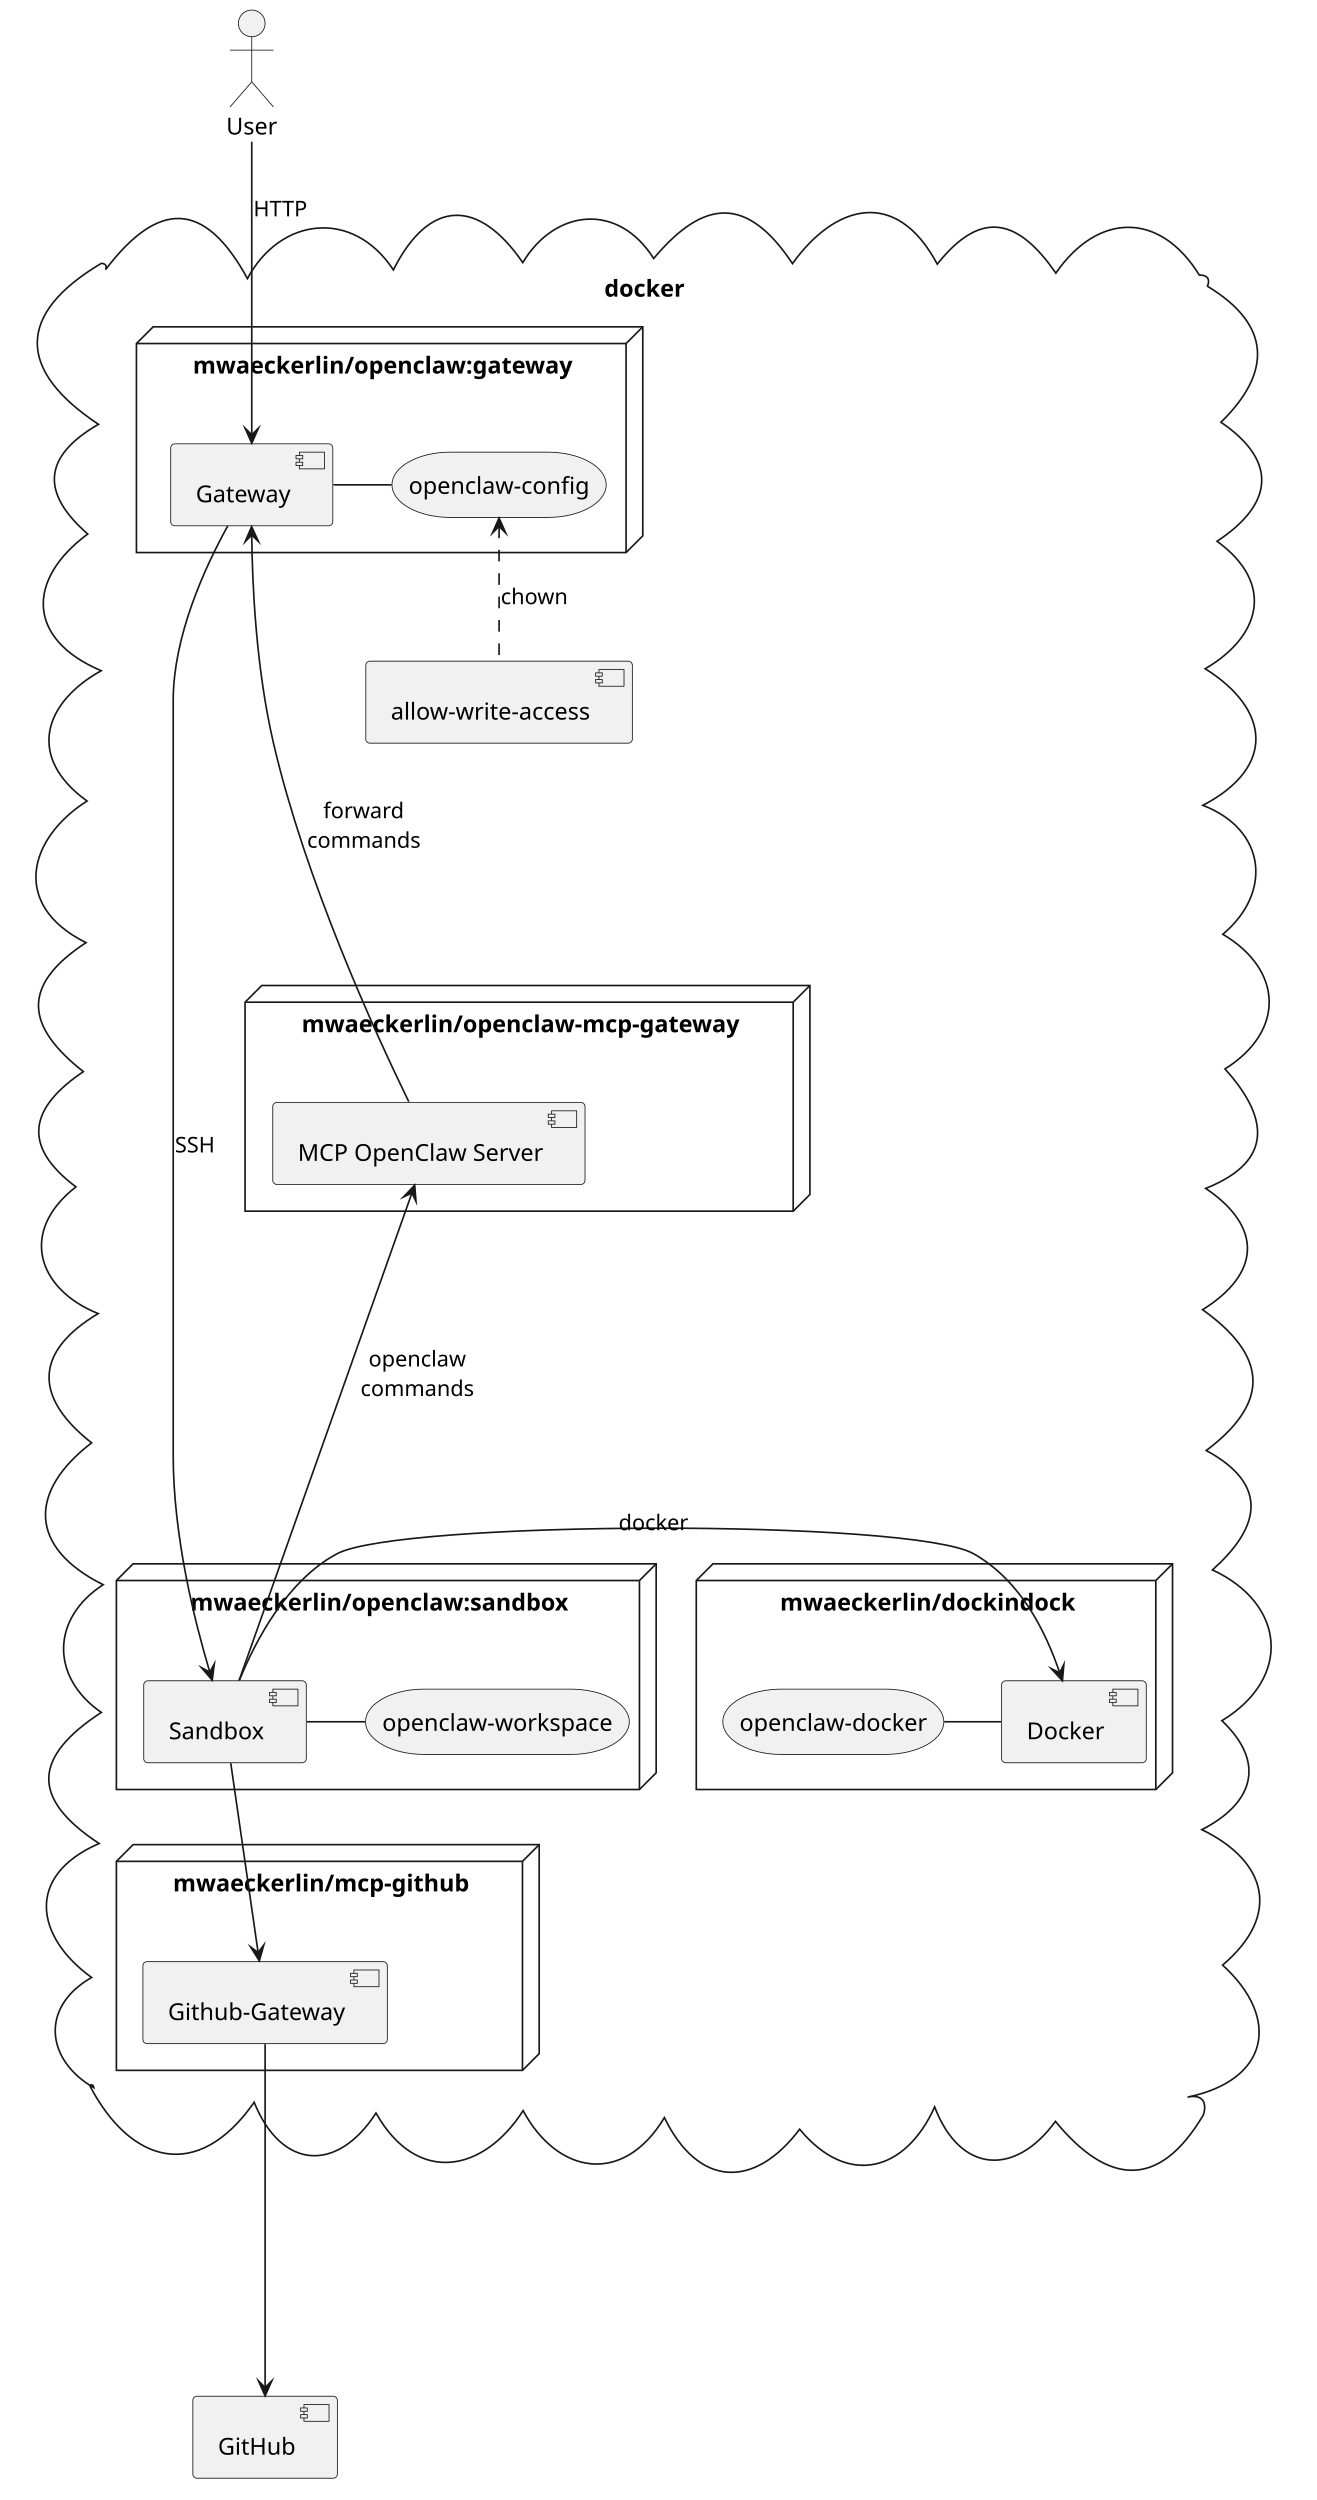
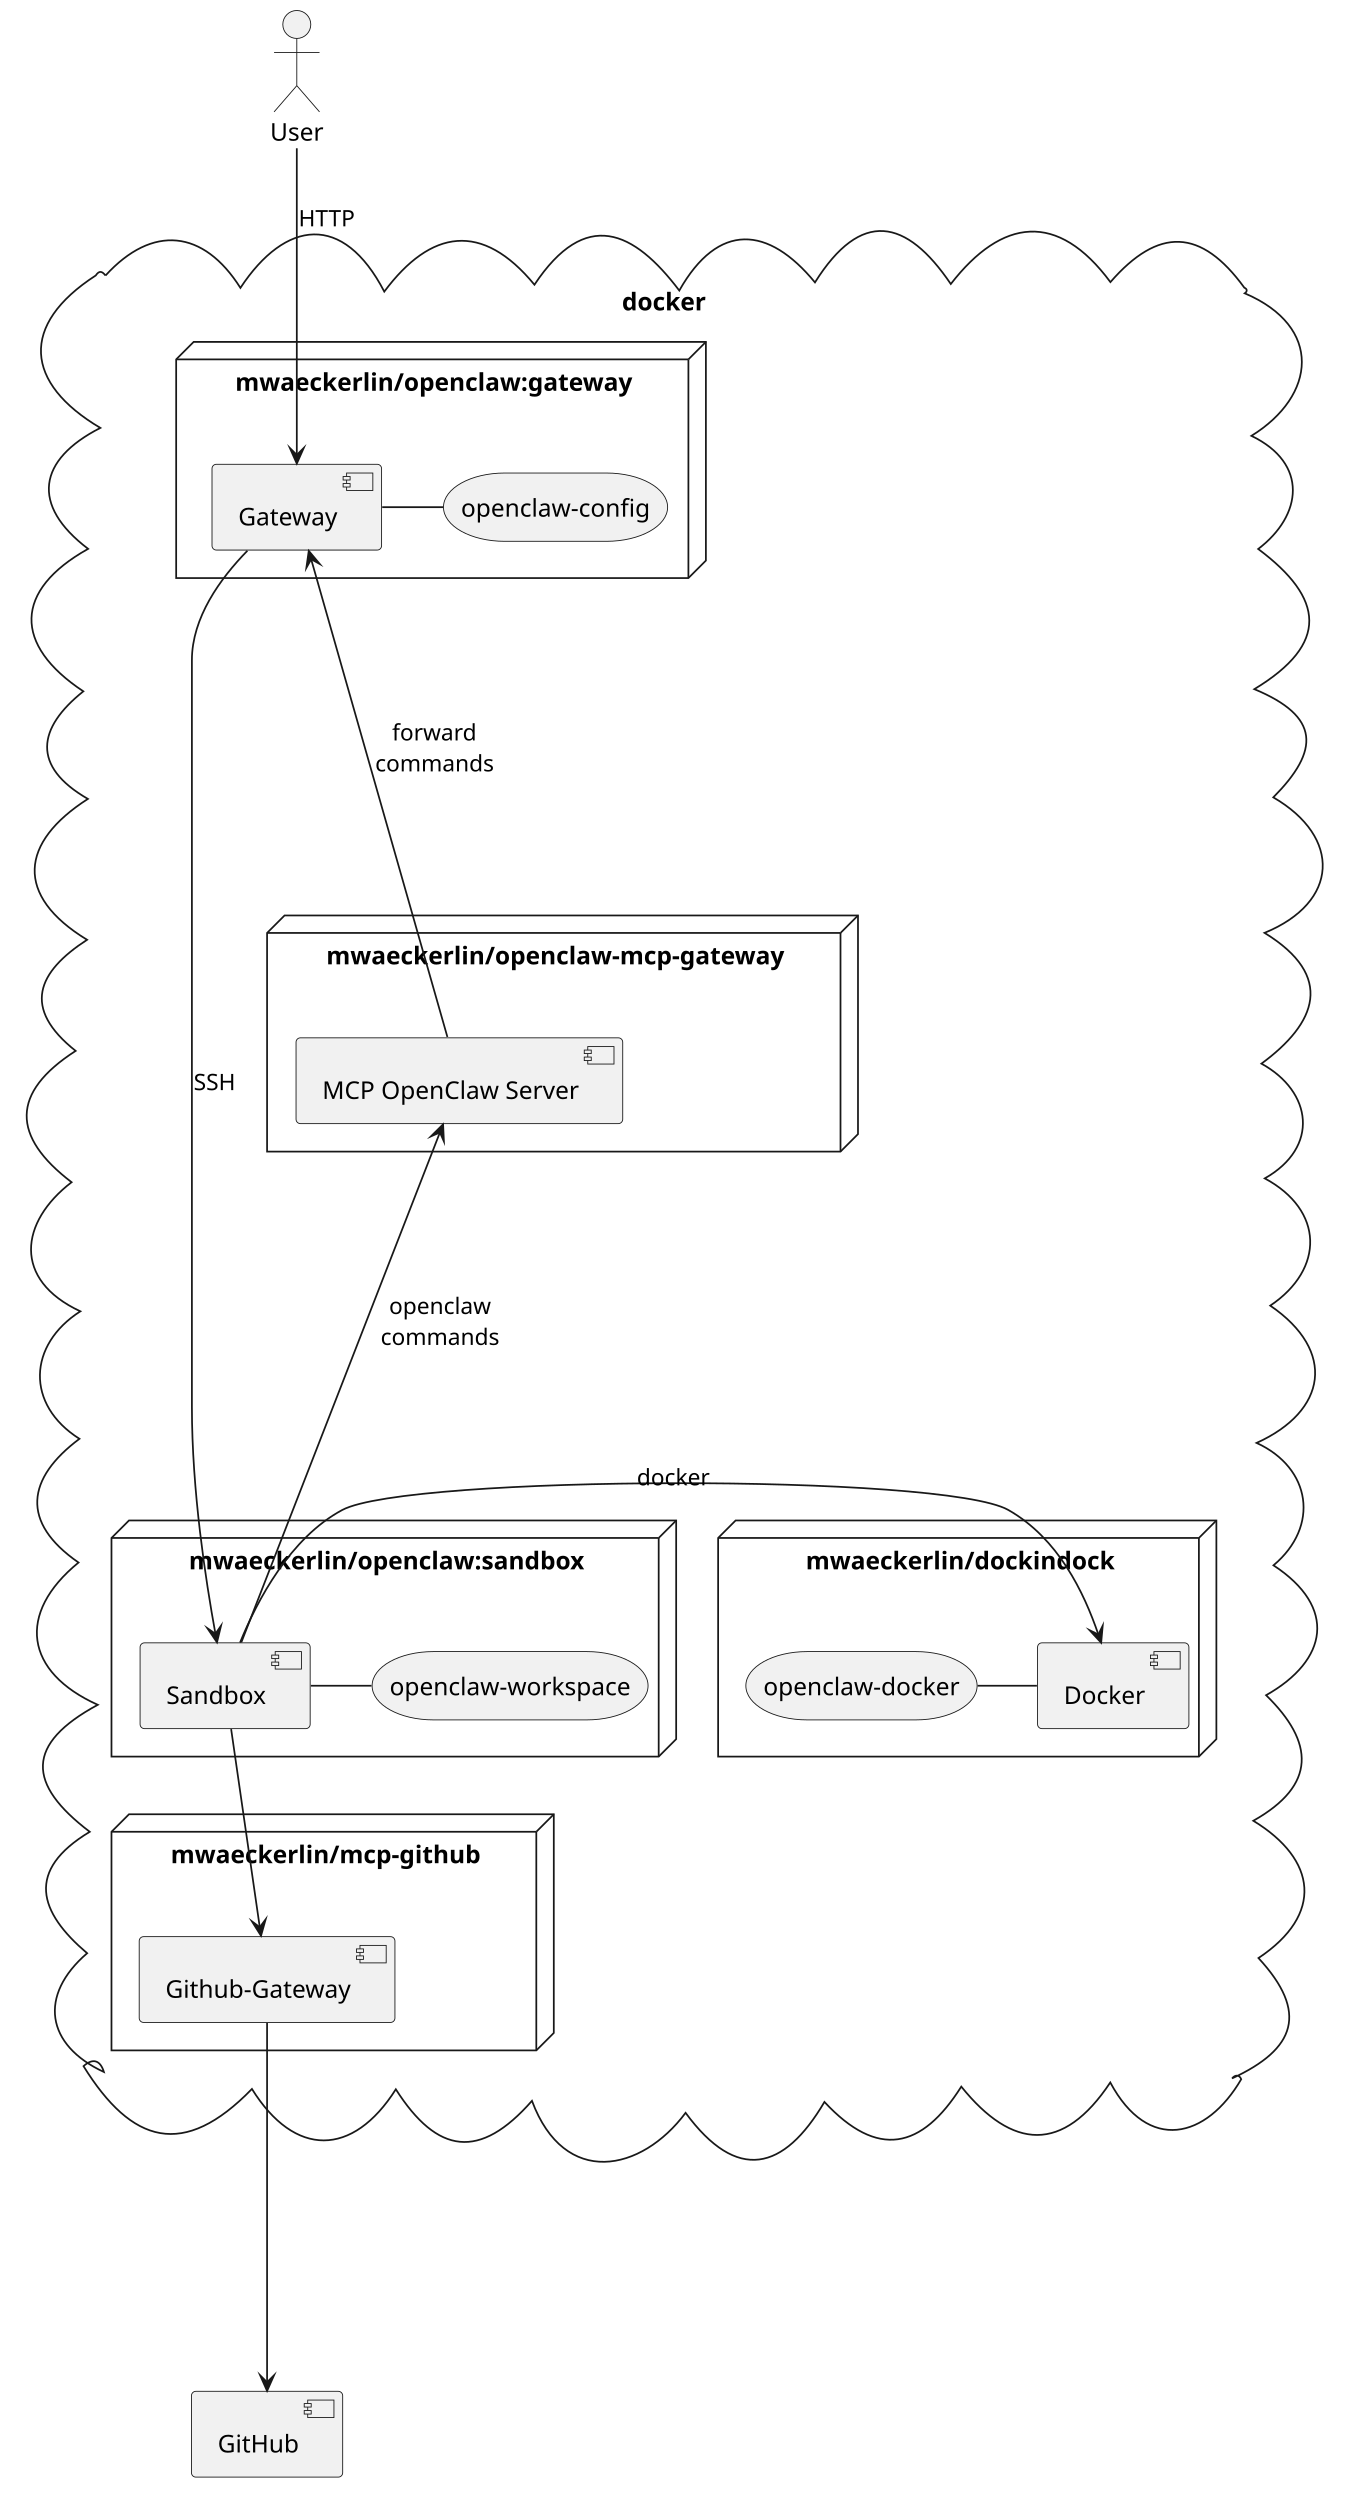
- <svg xmlns="http://www.w3.org/2000/svg" version="1.1" data-diagram-type="DESCRIPTION" style="width:788px;height:1496px;background:#FFFFFF;" width="788px" height="1496px" viewBox="0 0 788 1496" zoomAndPan="magnify" preserveAspectRatio="none" contentStyleType="text/css">
+ <svg xmlns="http://www.w3.org/2000/svg" version="1.1" data-diagram-type="DESCRIPTION" style="width:782px;height:1430px;background:#FFFFFF;" width="782px" height="1430px" viewBox="0 0 782 1430" zoomAndPan="magnify" preserveAspectRatio="none" contentStyleType="text/css">
  <defs />
  <g font-family="sans-serif" lengthAdjust="spacing">
-     <g class="cluster" data-qualified-name="docker" id="ent0002" data-source-line="96">
-       <path d="M63.122,161.411 C94.503,120.068 122.225,119.26 148.062,166.714 C167.79,129.8 211.278,124.808 235.396,161.505 C257.044,118.506 286.583,118.906 312.817,157.134 C332.16,125.02 369.755,120.834 391.163,154.681 C421.197,118.898 447.028,116.883 474.242,157.738 C499.285,122.665 536.13,111.596 560.863,158.068 C587.762,124.128 609.871,131.824 631.835,163.413 C656.692,127.428 693.796,125.994 717.648,164.57 C722.202,164.587 724.36,166.665 722.563,171.311 C760.797,194.435 761.248,222.727 730.623,252.672 C765.703,276.579 761.225,302.22 728.28,323.889 C763.353,349.382 754.16,381.025 721.169,400.173 C760.01,424.493 763.716,458.975 719.804,481.913 C757.64,496.452 761.59,534.075 731.729,559.076 C767.938,580.459 769.068,617.095 733.037,639.65 C758.022,667.289 763.772,694.359 721.493,711.137 C755.972,734.479 754.21,762.155 719.639,783.733 C757.939,811.114 760.881,838.59 721.839,867.991 C760.747,889.1 753.048,914.909 725.519,939.44 C769.251,959.62 773.313,1004.096 731.177,1029.662 C758.438,1055.49 749.161,1079.575 719.177,1094.868 C757.937,1113.615 767.165,1145.764 731.608,1175.91 C766.884,1208.104 759.128,1244.937 710.648,1254.91 C719.125,1253.116 722.538,1257.588 720.109,1265.519 C693.095,1311.328 662.249,1306.863 631.566,1269.422 C607.595,1302.508 574.52,1300.798 559.292,1260.778 C542.154,1299.062 507.786,1309.361 478.496,1274.135 C451.422,1310.097 417.953,1309.044 397.567,1267.18 C373.074,1308.075 333.616,1301.392 313.03,1263.014 C289.562,1299.697 249.756,1308.173 224.983,1264.443 C201.892,1300.347 168.46,1298.546 152.091,1258.031 C118.112,1306.553 77.848,1294.503 53.648,1247.91 C55.237,1247.143 55.881,1247.79 56.205,1249.318 C27.516,1232.873 23.744,1201.049 54.799,1183.332 C21.635,1159.43 14.392,1122.661 59.312,1103.155 C17.343,1075.614 20.602,1050.876 60.626,1024.709 C30.137,1003.693 30.553,968.436 61.716,948.3 C16.959,925.975 16.946,892.446 54.802,863.394 C20.536,836.438 19.952,809.28 58.737,786.041 C22.643,771.614 10.985,737.042 45.424,710.229 C11.869,685.017 18.687,662.28 49.893,641.265 C15.355,614.121 12.287,589.734 51.459,564.086 C6,541.474 17.248,501.375 52.08,479.351 C15.37,452.863 26.52,420.161 60.561,401.367 C15.674,382.377 15.903,346.567 52.498,319.546 C23.849,294.539 26.062,272.89 58.923,253.903 C10.285,221.667 9.382,188.017 60.648,157.57 C62.999,157.715 64.271,159.012 63.122,161.411" style="stroke:#181818;stroke-width:1;" fill="none" />
-       <text x="361.632" y="177.536" fill="#000" font-size="14" textLength="48.034" font-weight="700">docker</text>
+     <g class="cluster" data-qualified-name="docker" id="ent0002" data-source-line="120">
+       <path d="M60.351,157.613 C87.185,128.187 116.427,131.322 137.519,164.671 C163.263,125.659 196.254,121.405 219.811,166.802 C246.44,131.133 275.764,126.525 305.701,162.856 C334.956,118.875 362.461,131.719 388.554,166.196 C410.882,126.732 439.523,129.141 466.163,161.54 C492.502,119.516 518.452,124.954 543.856,162.453 C573.123,124.75 604.957,120.638 635.157,161.366 C662.665,129.775 687.008,130.486 711.769,164.57 C713.576,165.298 713.47,166.801 712.014,167.777 C756.851,186.916 752.942,226.344 715.819,249.307 C748.527,265.092 745,294.764 719.692,314.022 C757.521,342.291 760.501,368.148 717.489,394.196 C755.184,409.873 755.07,429.119 728.337,456.089 C767.526,478.875 766.061,516.117 723.32,533.6 C763.8,558.465 753.036,585.244 721.548,608.404 C750.675,624.464 754.893,656.215 723.46,674.039 C757.307,692.265 757.798,725.795 726.596,746.824 C764.622,772.819 759.014,807.141 718.786,825.354 C749.995,839.705 755.026,873.056 728.435,895.373 C765.157,919.442 759.561,949.694 724.211,969.665 C751.829,996.611 753.224,1021.037 716.907,1041.48 C753.299,1063.681 757.333,1095.045 719.845,1120.01 C748.581,1151.103 741.175,1172.014 704.769,1188.84 C706.324,1186.766 708.87,1186.551 709.989,1189.31 C690.113,1223.354 656.814,1231.745 635.077,1191.179 C608.022,1231.844 579.054,1229.775 549.861,1193.548 C527.163,1229.467 501.957,1234.998 471.58,1202.311 C448.387,1241.764 421.579,1248.561 392.157,1208.536 C366.941,1242.384 322.956,1251.694 304.275,1201.686 C274.437,1235.627 250.203,1232.384 226.417,1195.074 C201.751,1233.945 168.588,1234.223 144.104,1194.882 C105.026,1235.105 75.381,1226.325 47.769,1181.84 C53.158,1177.012 57.388,1178.449 59.447,1185.198 C26.188,1169.762 21.845,1141.347 49.838,1117.248 C22.099,1093.67 14.496,1069.974 51.338,1047.791 C15.315,1020.42 14.4,997.631 55.921,975.152 C14.255,956.435 9.211,922.95 44.913,893.769 C11.551,870.654 15.21,845.642 45.442,823.004 C14.466,803.423 15.991,769.223 45.962,750.076 C7.063,731.991 11.32,698.962 40.95,676.226 C6.608,650.045 6,625.082 43.271,601.113 C12.344,576.56 21.404,556.014 49.801,537.556 C8.161,512.189 11.382,481.88 50.268,456.98 C17.967,438.364 21.256,416.529 47.678,395.441 C7.532,368.876 7.819,337.736 50.409,313.944 C17.317,288.836 21.738,262.935 57.392,244.766 C14.087,219.088 11.076,185.865 54.769,157.57 C56.733,154.609 58.429,155.093 60.351,157.613" style="stroke:#181818;stroke-width:1;" fill="none" />
+       <text x="355.753" y="177.536" fill="#000" font-size="14" textLength="48.034" font-weight="700">docker</text>
    </g>
-     <g class="cluster" data-qualified-name="docker.gw" id="ent0003" data-source-line="98">
-       <polygon points="81.648,205.57,91.648,195.57,384.648,195.57,384.648,320.64,374.648,330.64,81.648,330.64,81.648,205.57" fill="none" style="stroke:#181818;stroke-width:1;stroke-linejoin:miter;stroke-miterlimit:10;" />
-       <line x1="374.648" y1="205.57" x2="384.648" y2="195.57" style="stroke:#181818;stroke-width:1;" />
-       <line x1="81.648" y1="205.57" x2="374.648" y2="205.57" style="stroke:#181818;stroke-width:1;" />
-       <line x1="374.648" y1="205.57" x2="374.648" y2="330.64" style="stroke:#181818;stroke-width:1;" />
-       <text x="115.42" y="223.536" fill="#000" font-size="14" textLength="227.457" font-weight="700">mwaeckerlin/openclaw:gateway</text>
+     <g class="cluster" data-qualified-name="docker.gw" id="ent0003" data-source-line="122">
+       <polygon points="100.769,205.57,110.769,195.57,403.769,195.57,403.769,320.64,393.769,330.64,100.769,330.64,100.769,205.57" fill="none" style="stroke:#181818;stroke-width:1;stroke-linejoin:miter;stroke-miterlimit:10;" />
+       <line x1="393.769" y1="205.57" x2="403.769" y2="195.57" style="stroke:#181818;stroke-width:1;" />
+       <line x1="100.769" y1="205.57" x2="393.769" y2="205.57" style="stroke:#181818;stroke-width:1;" />
+       <line x1="393.769" y1="205.57" x2="393.769" y2="330.64" style="stroke:#181818;stroke-width:1;" />
+       <text x="134.541" y="223.536" fill="#000" font-size="14" textLength="227.457" font-weight="700">mwaeckerlin/openclaw:gateway</text>
    </g>
-     <g class="cluster" data-qualified-name="docker.mwaeckerlin.openclaw-mcp-gateway" id="ent0007" data-source-line="104">
-       <polygon points="146.648,599.71,156.648,589.71,484.648,589.71,484.648,714.78,474.648,724.78,146.648,724.78,146.648,599.71" fill="none" style="stroke:#181818;stroke-width:1;stroke-linejoin:miter;stroke-miterlimit:10;" />
-       <line x1="474.648" y1="599.71" x2="484.648" y2="589.71" style="stroke:#181818;stroke-width:1;" />
-       <line x1="146.648" y1="599.71" x2="474.648" y2="599.71" style="stroke:#181818;stroke-width:1;" />
-       <line x1="474.648" y1="599.71" x2="474.648" y2="724.78" style="stroke:#181818;stroke-width:1;" />
-       <text x="180.504" y="617.676" fill="#000" font-size="14" textLength="262.289" font-weight="700">mwaeckerlin/openclaw-mcp-gateway</text>
+     <g class="cluster" data-qualified-name="docker.mwaeckerlin.openclaw-mcp-gateway" id="ent0007" data-source-line="128">
+       <polygon points="152.769,533.64,162.769,523.64,490.769,523.64,490.769,648.71,480.769,658.71,152.769,658.71,152.769,533.64" fill="none" style="stroke:#181818;stroke-width:1;stroke-linejoin:miter;stroke-miterlimit:10;" />
+       <line x1="480.769" y1="533.64" x2="490.769" y2="523.64" style="stroke:#181818;stroke-width:1;" />
+       <line x1="152.769" y1="533.64" x2="480.769" y2="533.64" style="stroke:#181818;stroke-width:1;" />
+       <line x1="480.769" y1="533.64" x2="480.769" y2="658.71" style="stroke:#181818;stroke-width:1;" />
+       <text x="186.625" y="551.606" fill="#000" font-size="14" textLength="262.289" font-weight="700">mwaeckerlin/openclaw-mcp-gateway</text>
    </g>
-     <g class="cluster" data-qualified-name="docker.sb" id="ent0009" data-source-line="108">
-       <polygon points="69.648,945.78,79.648,935.78,392.648,935.78,392.648,1060.84,382.648,1070.84,69.648,1070.84,69.648,945.78" fill="none" style="stroke:#181818;stroke-width:1;stroke-linejoin:miter;stroke-miterlimit:10;" />
-       <line x1="382.648" y1="945.78" x2="392.648" y2="935.78" style="stroke:#181818;stroke-width:1;" />
-       <line x1="69.648" y1="945.78" x2="382.648" y2="945.78" style="stroke:#181818;stroke-width:1;" />
-       <line x1="382.648" y1="945.78" x2="382.648" y2="1070.84" style="stroke:#181818;stroke-width:1;" />
-       <text x="113.91" y="963.746" fill="#000" font-size="14" textLength="226.477" font-weight="700">mwaeckerlin/openclaw:sandbox</text>
+     <g class="cluster" data-qualified-name="docker.sb" id="ent0009" data-source-line="132">
+       <polygon points="63.769,879.71,73.769,869.71,386.769,869.71,386.769,994.77,376.769,1004.77,63.769,1004.77,63.769,879.71" fill="none" style="stroke:#181818;stroke-width:1;stroke-linejoin:miter;stroke-miterlimit:10;" />
+       <line x1="376.769" y1="879.71" x2="386.769" y2="869.71" style="stroke:#181818;stroke-width:1;" />
+       <line x1="63.769" y1="879.71" x2="376.769" y2="879.71" style="stroke:#181818;stroke-width:1;" />
+       <line x1="376.769" y1="879.71" x2="376.769" y2="1004.77" style="stroke:#181818;stroke-width:1;" />
+       <text x="108.031" y="897.676" fill="#000" font-size="14" textLength="226.477" font-weight="700">mwaeckerlin/openclaw:sandbox</text>
    </g>
-     <g class="cluster" data-qualified-name="docker.dind" id="ent0013" data-source-line="114">
-       <polygon points="416.648,945.78,426.648,935.78,701.648,935.78,701.648,1060.84,691.648,1070.84,416.648,1070.84,416.648,945.78" fill="none" style="stroke:#181818;stroke-width:1;stroke-linejoin:miter;stroke-miterlimit:10;" />
-       <line x1="691.648" y1="945.78" x2="701.648" y2="935.78" style="stroke:#181818;stroke-width:1;" />
-       <line x1="416.648" y1="945.78" x2="691.648" y2="945.78" style="stroke:#181818;stroke-width:1;" />
-       <line x1="691.648" y1="945.78" x2="691.648" y2="1070.84" style="stroke:#181818;stroke-width:1;" />
-       <text x="466.767" y="963.746" fill="#000" font-size="14" textLength="176.763" font-weight="700">mwaeckerlin/dockindock</text>
+     <g class="cluster" data-qualified-name="docker.dind" id="ent0013" data-source-line="138">
+       <polygon points="410.769,879.71,420.769,869.71,695.769,869.71,695.769,994.77,685.769,1004.77,410.769,1004.77,410.769,879.71" fill="none" style="stroke:#181818;stroke-width:1;stroke-linejoin:miter;stroke-miterlimit:10;" />
+       <line x1="685.769" y1="879.71" x2="695.769" y2="869.71" style="stroke:#181818;stroke-width:1;" />
+       <line x1="410.769" y1="879.71" x2="685.769" y2="879.71" style="stroke:#181818;stroke-width:1;" />
+       <line x1="685.769" y1="879.71" x2="685.769" y2="1004.77" style="stroke:#181818;stroke-width:1;" />
+       <text x="460.888" y="897.676" fill="#000" font-size="14" textLength="176.763" font-weight="700">mwaeckerlin/dockindock</text>
    </g>
-     <g class="cluster" data-qualified-name="docker.mwaeckerlin.mcp-github" id="ent0018" data-source-line="120">
-       <polygon points="69.648,1113.84,79.648,1103.84,322.648,1103.84,322.648,1228.91,312.648,1238.91,69.648,1238.91,69.648,1113.84" fill="none" style="stroke:#181818;stroke-width:1;stroke-linejoin:miter;stroke-miterlimit:10;" />
-       <line x1="312.648" y1="1113.84" x2="322.648" y2="1103.84" style="stroke:#181818;stroke-width:1;" />
-       <line x1="69.648" y1="1113.84" x2="312.648" y2="1113.84" style="stroke:#181818;stroke-width:1;" />
-       <line x1="312.648" y1="1113.84" x2="312.648" y2="1238.91" style="stroke:#181818;stroke-width:1;" />
-       <text x="103.515" y="1131.806" fill="#000" font-size="14" textLength="177.267" font-weight="700">mwaeckerlin/mcp-github</text>
+     <g class="cluster" data-qualified-name="docker.mwaeckerlin.mcp-github" id="ent0018" data-source-line="144">
+       <polygon points="63.769,1047.77,73.769,1037.77,316.769,1037.77,316.769,1162.84,306.769,1172.84,63.769,1172.84,63.769,1047.77" fill="none" style="stroke:#181818;stroke-width:1;stroke-linejoin:miter;stroke-miterlimit:10;" />
+       <line x1="306.769" y1="1047.77" x2="316.769" y2="1037.77" style="stroke:#181818;stroke-width:1;" />
+       <line x1="63.769" y1="1047.77" x2="306.769" y2="1047.77" style="stroke:#181818;stroke-width:1;" />
+       <line x1="306.769" y1="1047.77" x2="306.769" y2="1172.84" style="stroke:#181818;stroke-width:1;" />
+       <text x="97.636" y="1065.736" fill="#000" font-size="14" textLength="177.267" font-weight="700">mwaeckerlin/mcp-github</text>
    </g>
-     <g class="entity" data-qualified-name="docker.aw" id="ent0020" data-source-line="124">
-       <rect x="218.888" y="395.64" width="159.518" height="49.068" fill="#F1F1F1" style="stroke:#181818;stroke-width:0.5;" rx="2.5" ry="2.5" />
-       <rect x="358.406" y="400.64" width="15" height="10" fill="#F1F1F1" style="stroke:#181818;stroke-width:0.5;" />
-       <rect x="356.406" y="402.64" width="4" height="2" fill="#F1F1F1" style="stroke:#181818;stroke-width:0.5;" />
-       <rect x="356.406" y="406.64" width="4" height="2" fill="#F1F1F1" style="stroke:#181818;stroke-width:0.5;" />
-       <text x="233.888" y="430.606" fill="#000" font-size="14" textLength="119.518">allow-write-access</text>
+     <g class="entity" data-qualified-name="docker.gw.ctrl" id="ent0004" data-source-line="123">
+       <rect x="121.269" y="265.57" width="96.994" height="49.068" fill="#F1F1F1" style="stroke:#181818;stroke-width:0.5;" rx="2.5" ry="2.5" />
+       <rect x="198.263" y="270.57" width="15" height="10" fill="#F1F1F1" style="stroke:#181818;stroke-width:0.5;" />
+       <rect x="196.263" y="272.57" width="4" height="2" fill="#F1F1F1" style="stroke:#181818;stroke-width:0.5;" />
+       <rect x="196.263" y="276.57" width="4" height="2" fill="#F1F1F1" style="stroke:#181818;stroke-width:0.5;" />
+       <text x="136.269" y="300.536" fill="#000" font-size="14" textLength="56.994">Gateway</text>
    </g>
-     <g class="entity" data-qualified-name="docker.gw.ctrl" id="ent0004" data-source-line="99">
-       <rect x="102.148" y="265.57" width="96.994" height="49.068" fill="#F1F1F1" style="stroke:#181818;stroke-width:0.5;" rx="2.5" ry="2.5" />
-       <rect x="179.142" y="270.57" width="15" height="10" fill="#F1F1F1" style="stroke:#181818;stroke-width:0.5;" />
-       <rect x="177.142" y="272.57" width="4" height="2" fill="#F1F1F1" style="stroke:#181818;stroke-width:0.5;" />
-       <rect x="177.142" y="276.57" width="4" height="2" fill="#F1F1F1" style="stroke:#181818;stroke-width:0.5;" />
-       <text x="117.148" y="300.536" fill="#000" font-size="14" textLength="56.994">Gateway</text>
+     <g class="entity" data-qualified-name="docker.gw.cfg" id="ent0005" data-source-line="124">
+       <rect x="253.669" y="270.57" width="128.206" height="39.068" fill="#F1F1F1" style="stroke:#181818;stroke-width:0.5;" rx="35" ry="35" />
+       <text x="263.669" y="295.536" fill="#000" font-size="14" textLength="108.206">openclaw-config</text>
    </g>
-     <g class="entity" data-qualified-name="docker.gw.cfg" id="ent0005" data-source-line="100">
-       <rect x="234.548" y="270.57" width="128.206" height="39.068" fill="#F1F1F1" style="stroke:#181818;stroke-width:0.5;" rx="35" ry="35" />
-       <text x="244.548" y="295.536" fill="#000" font-size="14" textLength="108.206">openclaw-config</text>
+     <g class="entity" data-qualified-name="docker.mwaeckerlin.openclaw-mcp-gateway.mcp" id="ent0008" data-source-line="129">
+       <rect x="169.339" y="593.64" width="186.859" height="49.068" fill="#F1F1F1" style="stroke:#181818;stroke-width:0.5;" rx="2.5" ry="2.5" />
+       <rect x="336.199" y="598.64" width="15" height="10" fill="#F1F1F1" style="stroke:#181818;stroke-width:0.5;" />
+       <rect x="334.199" y="600.64" width="4" height="2" fill="#F1F1F1" style="stroke:#181818;stroke-width:0.5;" />
+       <rect x="334.199" y="604.64" width="4" height="2" fill="#F1F1F1" style="stroke:#181818;stroke-width:0.5;" />
+       <text x="184.339" y="628.606" fill="#000" font-size="14" textLength="146.859">MCP OpenClaw Server</text>
    </g>
-     <g class="entity" data-qualified-name="docker.mwaeckerlin.openclaw-mcp-gateway.mcp" id="ent0008" data-source-line="105">
-       <rect x="163.218" y="659.71" width="186.859" height="49.068" fill="#F1F1F1" style="stroke:#181818;stroke-width:0.5;" rx="2.5" ry="2.5" />
-       <rect x="330.078" y="664.71" width="15" height="10" fill="#F1F1F1" style="stroke:#181818;stroke-width:0.5;" />
-       <rect x="328.078" y="666.71" width="4" height="2" fill="#F1F1F1" style="stroke:#181818;stroke-width:0.5;" />
-       <rect x="328.078" y="670.71" width="4" height="2" fill="#F1F1F1" style="stroke:#181818;stroke-width:0.5;" />
-       <text x="178.218" y="694.676" fill="#000" font-size="14" textLength="146.859">MCP OpenClaw Server</text>
+     <g class="entity" data-qualified-name="docker.sb.sshd" id="ent0010" data-source-line="133">
+       <rect x="80.129" y="939.71" width="97.288" height="49.068" fill="#F1F1F1" style="stroke:#181818;stroke-width:0.5;" rx="2.5" ry="2.5" />
+       <rect x="157.417" y="944.71" width="15" height="10" fill="#F1F1F1" style="stroke:#181818;stroke-width:0.5;" />
+       <rect x="155.417" y="946.71" width="4" height="2" fill="#F1F1F1" style="stroke:#181818;stroke-width:0.5;" />
+       <rect x="155.417" y="950.71" width="4" height="2" fill="#F1F1F1" style="stroke:#181818;stroke-width:0.5;" />
+       <text x="95.129" y="974.676" fill="#000" font-size="14" textLength="57.288">Sandbox</text>
    </g>
-     <g class="entity" data-qualified-name="docker.sb.sshd" id="ent0010" data-source-line="109">
-       <rect x="86.008" y="1005.78" width="97.288" height="49.068" fill="#F1F1F1" style="stroke:#181818;stroke-width:0.5;" rx="2.5" ry="2.5" />
-       <rect x="163.296" y="1010.78" width="15" height="10" fill="#F1F1F1" style="stroke:#181818;stroke-width:0.5;" />
-       <rect x="161.296" y="1012.78" width="4" height="2" fill="#F1F1F1" style="stroke:#181818;stroke-width:0.5;" />
-       <rect x="161.296" y="1016.78" width="4" height="2" fill="#F1F1F1" style="stroke:#181818;stroke-width:0.5;" />
-       <text x="101.008" y="1040.746" fill="#000" font-size="14" textLength="57.288">Sandbox</text>
+     <g class="entity" data-qualified-name="docker.sb.ws" id="ent0011" data-source-line="134">
+       <rect x="212.849" y="944.71" width="157.843" height="39.068" fill="#F1F1F1" style="stroke:#181818;stroke-width:0.5;" rx="35" ry="35" />
+       <text x="222.849" y="969.676" fill="#000" font-size="14" textLength="137.843">openclaw-workspace</text>
    </g>
-     <g class="entity" data-qualified-name="docker.sb.ws" id="ent0011" data-source-line="110">
-       <rect x="218.728" y="1010.78" width="157.843" height="39.068" fill="#F1F1F1" style="stroke:#181818;stroke-width:0.5;" rx="35" ry="35" />
-       <text x="228.728" y="1035.746" fill="#000" font-size="14" textLength="137.843">openclaw-workspace</text>
+     <g class="entity" data-qualified-name="docker.dind.dd" id="ent0014" data-source-line="139">
+       <rect x="593.489" y="939.71" width="86.564" height="49.068" fill="#F1F1F1" style="stroke:#181818;stroke-width:0.5;" rx="2.5" ry="2.5" />
+       <rect x="660.053" y="944.71" width="15" height="10" fill="#F1F1F1" style="stroke:#181818;stroke-width:0.5;" />
+       <rect x="658.053" y="946.71" width="4" height="2" fill="#F1F1F1" style="stroke:#181818;stroke-width:0.5;" />
+       <rect x="658.053" y="950.71" width="4" height="2" fill="#F1F1F1" style="stroke:#181818;stroke-width:0.5;" />
+       <text x="608.489" y="974.676" fill="#000" font-size="14" textLength="46.564">Docker</text>
    </g>
-     <g class="entity" data-qualified-name="docker.dind.dd" id="ent0014" data-source-line="115">
-       <rect x="599.368" y="1005.78" width="86.564" height="49.068" fill="#F1F1F1" style="stroke:#181818;stroke-width:0.5;" rx="2.5" ry="2.5" />
-       <rect x="665.932" y="1010.78" width="15" height="10" fill="#F1F1F1" style="stroke:#181818;stroke-width:0.5;" />
-       <rect x="663.932" y="1012.78" width="4" height="2" fill="#F1F1F1" style="stroke:#181818;stroke-width:0.5;" />
-       <rect x="663.932" y="1016.78" width="4" height="2" fill="#F1F1F1" style="stroke:#181818;stroke-width:0.5;" />
-       <text x="614.368" y="1040.746" fill="#000" font-size="14" textLength="46.564">Docker</text>
+     <g class="entity" data-qualified-name="docker.dind.dv" id="ent0015" data-source-line="140">
+       <rect x="426.629" y="944.71" width="132.28" height="39.068" fill="#F1F1F1" style="stroke:#181818;stroke-width:0.5;" rx="35" ry="35" />
+       <text x="436.629" y="969.676" fill="#000" font-size="14" textLength="112.28">openclaw-docker</text>
    </g>
-     <g class="entity" data-qualified-name="docker.dind.dv" id="ent0015" data-source-line="116">
-       <rect x="432.508" y="1010.78" width="132.28" height="39.068" fill="#F1F1F1" style="stroke:#181818;stroke-width:0.5;" rx="35" ry="35" />
-       <text x="442.508" y="1035.746" fill="#000" font-size="14" textLength="112.28">openclaw-docker</text>
+     <g class="entity" data-qualified-name="docker.mwaeckerlin.mcp-github.gh" id="ent0019" data-source-line="145">
+       <rect x="79.629" y="1107.77" width="146.274" height="49.068" fill="#F1F1F1" style="stroke:#181818;stroke-width:0.5;" rx="2.5" ry="2.5" />
+       <rect x="205.903" y="1112.77" width="15" height="10" fill="#F1F1F1" style="stroke:#181818;stroke-width:0.5;" />
+       <rect x="203.903" y="1114.77" width="4" height="2" fill="#F1F1F1" style="stroke:#181818;stroke-width:0.5;" />
+       <rect x="203.903" y="1118.77" width="4" height="2" fill="#F1F1F1" style="stroke:#181818;stroke-width:0.5;" />
+       <text x="94.629" y="1142.736" fill="#000" font-size="14" textLength="106.274">Github-Gateway</text>
    </g>
-     <g class="entity" data-qualified-name="docker.mwaeckerlin.mcp-github.gh" id="ent0019" data-source-line="121">
-       <rect x="85.508" y="1173.84" width="146.274" height="49.068" fill="#F1F1F1" style="stroke:#181818;stroke-width:0.5;" rx="2.5" ry="2.5" />
-       <rect x="211.782" y="1178.84" width="15" height="10" fill="#F1F1F1" style="stroke:#181818;stroke-width:0.5;" />
-       <rect x="209.782" y="1180.84" width="4" height="2" fill="#F1F1F1" style="stroke:#181818;stroke-width:0.5;" />
-       <rect x="209.782" y="1184.84" width="4" height="2" fill="#F1F1F1" style="stroke:#181818;stroke-width:0.5;" />
-       <text x="100.508" y="1208.806" fill="#000" font-size="14" textLength="106.274">Github-Gateway</text>
+     <g class="entity" data-qualified-name="user" id="ent0001" data-source-line="118">
+       <ellipse cx="169.768" cy="14" rx="8" ry="8" fill="#F1F1F1" style="stroke:#181818;stroke-width:0.5;" />
+       <path d="M169.768,22 L169.768,49 M156.768,30 L182.768,30 M169.768,49 L156.768,64 M169.768,49 L182.768,64" style="stroke:#181818;stroke-width:0.5;" fill="none" />
+       <text x="154.459" y="80.466" fill="#000" font-size="14" textLength="30.618">User</text>
    </g>
-     <g class="entity" data-qualified-name="user" id="ent0001" data-source-line="94">
-       <ellipse cx="150.647" cy="14" rx="8" ry="8" fill="#F1F1F1" style="stroke:#181818;stroke-width:0.5;" />
-       <path d="M150.647,22 L150.647,49 M137.647,30 L163.647,30 M150.647,49 L137.647,64 M150.647,49 L163.647,64" style="stroke:#181818;stroke-width:0.5;" fill="none" />
-       <text x="135.338" y="80.466" fill="#000" font-size="14" textLength="30.618">User</text>
+     <g class="entity" data-qualified-name="GitHub" id="ent0029" data-source-line="155">
+       <rect x="109.519" y="1367.84" width="86.494" height="49.068" fill="#F1F1F1" style="stroke:#181818;stroke-width:0.5;" rx="2.5" ry="2.5" />
+       <rect x="176.013" y="1372.84" width="15" height="10" fill="#F1F1F1" style="stroke:#181818;stroke-width:0.5;" />
+       <rect x="174.013" y="1374.84" width="4" height="2" fill="#F1F1F1" style="stroke:#181818;stroke-width:0.5;" />
+       <rect x="174.013" y="1378.84" width="4" height="2" fill="#F1F1F1" style="stroke:#181818;stroke-width:0.5;" />
+       <text x="124.519" y="1402.806" fill="#000" font-size="14" textLength="46.494">GitHub</text>
    </g>
-     <g class="entity" data-qualified-name="GitHub" id="ent0032" data-source-line="134">
-       <rect x="115.398" y="1433.91" width="86.494" height="49.068" fill="#F1F1F1" style="stroke:#181818;stroke-width:0.5;" rx="2.5" ry="2.5" />
-       <rect x="181.892" y="1438.91" width="15" height="10" fill="#F1F1F1" style="stroke:#181818;stroke-width:0.5;" />
-       <rect x="179.892" y="1440.91" width="4" height="2" fill="#F1F1F1" style="stroke:#181818;stroke-width:0.5;" />
-       <rect x="179.892" y="1444.91" width="4" height="2" fill="#F1F1F1" style="stroke:#181818;stroke-width:0.5;" />
-       <text x="130.398" y="1468.876" fill="#000" font-size="14" textLength="46.494">GitHub</text>
+     <g class="link" data-entity-1="ent0004" data-entity-2="ent0005" id="lnk6" data-source-line="125" data-link-type="association">
+       <path d="M218.619,290.1 C230.239,290.1 241.859,290.1 253.479,290.1" style="stroke:#181818;stroke-width:1;" fill="none" id="ctrl-cfg" />
    </g>
-     <g class="link" data-entity-1="ent0004" data-entity-2="ent0005" id="lnk6" data-source-line="101" data-link-type="association">
-       <path d="M199.498,290.11 C211.118,290.11 222.738,290.11 234.358,290.11" style="stroke:#181818;stroke-width:1;" fill="none" id="ctrl-cfg" />
+     <g class="link" data-entity-1="ent0010" data-entity-2="ent0011" id="lnk12" data-source-line="135" data-link-type="association">
+       <path d="M177.799,964.24 C189.369,964.24 200.949,964.24 212.519,964.24" style="stroke:#181818;stroke-width:1;" fill="none" id="sshd-ws" />
    </g>
-     <g class="link" data-entity-1="ent0010" data-entity-2="ent0011" id="lnk12" data-source-line="111" data-link-type="association">
-       <path d="M183.678,1030.31 C195.248,1030.31 206.828,1030.31 218.398,1030.31" style="stroke:#181818;stroke-width:1;" fill="none" id="sshd-ws" />
+     <g class="link" data-entity-1="ent0015" data-entity-2="ent0014" id="lnk17" data-source-line="141" data-link-type="association">
+       <path d="M559.149,964.24 C570.469,964.24 581.789,964.24 593.109,964.24" style="stroke:#181818;stroke-width:1;" fill="none" id="dv-dd" />
    </g>
-     <g class="link" data-entity-1="ent0015" data-entity-2="ent0014" id="lnk17" data-source-line="117" data-link-type="association">
-       <path d="M565.028,1030.31 C576.348,1030.31 587.668,1030.31 598.988,1030.31" style="stroke:#181818;stroke-width:1;" fill="none" id="dv-dd" />
+     <g class="link" data-entity-1="ent0001" data-entity-2="ent0004" id="lnk20" data-source-line="149" data-link-type="dependency">
+       <path d="M169.769,84.82 C169.769,135.62 169.769,218.15 169.769,260.2" style="stroke:#181818;stroke-width:1;" fill="none" id="user-to-ctrl" />
+       <polygon points="169.769,265.2,173.769,256.2,169.769,260.2,165.769,256.2,169.769,265.2" fill="#181818" style="stroke:#181818;stroke-width:1;stroke-linejoin:miter;stroke-miterlimit:10;" />
+       <text x="170.769" y="129.467" fill="#000" font-size="13" textLength="31.954">HTTP</text>
    </g>
-     <g class="link" data-entity-1="ent0001" data-entity-2="ent0004" id="lnk21" data-source-line="127" data-link-type="dependency">
-       <path d="M150.648,84.82 C150.648,135.62 150.648,218.15 150.648,260.2" style="stroke:#181818;stroke-width:1;" fill="none" id="user-to-ctrl" />
-       <polygon points="150.648,265.2,154.648,256.2,150.648,260.2,146.648,256.2,150.648,265.2" fill="#181818" style="stroke:#181818;stroke-width:1;stroke-linejoin:miter;stroke-miterlimit:10;" />
-       <text x="151.648" y="129.467" fill="#000" font-size="13" textLength="31.954">HTTP</text>
+     <g class="link" data-entity-1="ent0004" data-entity-2="ent0010" id="lnk21" data-source-line="150" data-link-type="dependency">
+       <path d="M141.529,315 C125.959,330.92 109.769,353.32 109.769,377.64 C109.769,377.64 109.769,377.64 109.769,804.71 C109.769,852.8 117.605,903.601 123.225,934.521" style="stroke:#181818;stroke-width:1;" fill="none" id="ctrl-to-sshd" />
+       <polygon points="124.119,939.44,126.446,929.87,123.225,934.521,118.575,931.3,124.119,939.44" fill="#181818" style="stroke:#181818;stroke-width:1;stroke-linejoin:miter;stroke-miterlimit:10;" />
+       <text x="110.769" y="623.567" fill="#000" font-size="13" textLength="23.907">SSH</text>
    </g>
-     <g class="link" data-entity-1="ent0004" data-entity-2="ent0010" id="lnk22" data-source-line="128" data-link-type="dependency">
-       <path d="M136.288,314.71 C122.468,339.71 103.648,380.81 103.648,419.17 C103.648,419.17 103.648,419.17 103.648,870.78 C103.648,919.29 116.379,969.849 125.559,1000.629" style="stroke:#181818;stroke-width:1;" fill="none" id="ctrl-to-sshd" />
-       <polygon points="126.988,1005.42,128.249,995.652,125.559,1000.629,120.583,997.939,126.988,1005.42" fill="#181818" style="stroke:#181818;stroke-width:1;stroke-linejoin:miter;stroke-miterlimit:10;" />
-       <text x="104.648" y="689.637" fill="#000" font-size="13" textLength="23.907">SSH</text>
+     <g class="link" data-entity-1="ent0008" data-entity-2="ent0010" id="lnk23" data-source-line="151" data-link-type="dependency">
+       <path d="M251.635,647.749 C227.065,710.849 162.529,876.57 138.019,939.48" style="stroke:#181818;stroke-width:1;" fill="none" id="mcp-backto-sshd" />
+       <polygon points="253.449,643.09,246.456,650.025,251.635,647.749,253.911,652.928,253.449,643.09" fill="#181818" style="stroke:#181818;stroke-width:1;stroke-linejoin:miter;stroke-miterlimit:10;" />
+       <text x="222.526" y="751.607" fill="#000" font-size="13" textLength="58.331">openclaw</text>
+       <text x="217.709" y="769.313" fill="#000" font-size="13" textLength="67.964">commands</text>
    </g>
-     <g class="link" data-entity-1="ent0008" data-entity-2="ent0010" id="lnk24" data-source-line="129" data-link-type="dependency">
-       <path d="M246.498,713.873 C224.128,776.973 165.378,942.64 143.078,1005.55" style="stroke:#181818;stroke-width:1;" fill="none" id="mcp-backto-sshd" />
-       <polygon points="248.168,709.16,241.391,716.306,246.498,713.873,248.931,718.979,248.168,709.16" fill="#181818" style="stroke:#181818;stroke-width:1;stroke-linejoin:miter;stroke-miterlimit:10;" />
-       <text x="220.535" y="817.677" fill="#000" font-size="13" textLength="58.331">openclaw</text>
-       <text x="215.718" y="835.383" fill="#000" font-size="13" textLength="67.964">commands</text>
+     <g class="link" data-entity-1="ent0004" data-entity-2="ent0008" id="lnk25" data-source-line="152" data-link-type="dependency">
+       <path d="M177.981,319.888 C195.181,380.188 238.709,532.82 255.919,593.16" style="stroke:#181818;stroke-width:1;" fill="none" id="ctrl-backto-mcp" />
+       <polygon points="176.609,315.08,175.232,324.832,177.981,319.888,182.925,322.638,176.609,315.08" fill="#181818" style="stroke:#181818;stroke-width:1;stroke-linejoin:miter;stroke-miterlimit:10;" />
+       <text x="224.281" y="423.537" fill="#000" font-size="13" textLength="48.581">forward</text>
+       <text x="214.589" y="441.243" fill="#000" font-size="13" textLength="67.964">commands</text>
    </g>
-     <g class="link" data-entity-1="ent0004" data-entity-2="ent0008" id="lnk26" data-source-line="130" data-link-type="dependency">
-       <path d="M150.629,320.12 C150.999,350.63 153.208,399.74 163.648,444.71 C182.598,526.32 224.058,617.08 244.608,659.26" style="stroke:#181818;stroke-width:1;" fill="none" id="ctrl-backto-mcp" />
-       <polygon points="150.568,315.12,146.678,324.168,150.629,320.12,154.677,324.071,150.568,315.12" fill="#181818" style="stroke:#181818;stroke-width:1;stroke-linejoin:miter;stroke-miterlimit:10;" />
-       <text x="193.45" y="489.607" fill="#000" font-size="13" textLength="48.581">forward</text>
-       <text x="183.758" y="507.313" fill="#000" font-size="13" textLength="67.964">commands</text>
+     <g class="link" data-entity-1="ent0014" data-entity-2="ent0010" id="lnk27" data-source-line="153" data-link-type="dependency">
+       <path d="M628.256,934.927 C620.006,910.727 605.229,879.87 576.769,863.71 C539.959,842.81 233.089,843.73 195.769,863.71 C165.999,879.65 147.169,915.3 137.299,939.57" style="stroke:#181818;stroke-width:1;" fill="none" id="dd-backto-sshd" />
+       <polygon points="629.869,939.66,630.751,929.851,628.256,934.927,623.179,932.432,629.869,939.66" fill="#181818" style="stroke:#181818;stroke-width:1;stroke-linejoin:miter;stroke-miterlimit:10;" />
+       <text x="364.269" y="849.607" fill="#000" font-size="13" textLength="41.743">docker</text>
    </g>
-     <g class="link" data-entity-1="ent0014" data-entity-2="ent0010" id="lnk28" data-source-line="131" data-link-type="dependency">
-       <path d="M634.135,1000.997 C625.885,976.797 611.108,945.94 582.648,929.78 C545.838,908.88 238.968,909.8 201.648,929.78 C171.878,945.72 153.048,981.37 143.178,1005.64" style="stroke:#181818;stroke-width:1;" fill="none" id="dd-backto-sshd" />
-       <polygon points="635.748,1005.73,636.63,995.921,634.135,1000.997,629.058,998.502,635.748,1005.73" fill="#181818" style="stroke:#181818;stroke-width:1;stroke-linejoin:miter;stroke-miterlimit:10;" />
-       <text x="370.148" y="915.677" fill="#000" font-size="13" textLength="41.743">docker</text>
+     <g class="link" data-entity-1="ent0010" data-entity-2="ent0019" id="lnk28" data-source-line="154" data-link-type="dependency">
+       <path d="M132.209,989.03 C136.759,1020.51 144.014,1070.752 148.584,1102.342" style="stroke:#181818;stroke-width:1;" fill="none" id="sshd-to-gh" />
+       <polygon points="149.299,1107.29,151.97,1097.81,148.584,1102.342,144.052,1098.955,149.299,1107.29" fill="#181818" style="stroke:#181818;stroke-width:1;stroke-linejoin:miter;stroke-miterlimit:10;" />
    </g>
-     <g class="link" data-entity-1="ent0005" data-entity-2="ent0020" id="lnk30" data-source-line="132" data-link-type="dependency">
-       <path d="M298.648,315 C298.648,337.69 298.648,370.74 298.648,395.4" style="stroke:#181818;stroke-width:1;stroke-dasharray:7,7;" fill="none" id="cfg-backto-aw" />
-       <polygon points="298.648,310,294.648,319,298.648,315,302.648,319,298.648,310" fill="#181818" style="stroke:#181818;stroke-width:1;stroke-linejoin:miter;stroke-miterlimit:10;" />
-       <text x="299.648" y="361.537" fill="#000" font-size="13" textLength="40.391">chown</text>
-     </g>
-     <g class="link" data-entity-1="ent0010" data-entity-2="ent0019" id="lnk31" data-source-line="133" data-link-type="dependency">
-       <path d="M138.088,1055.1 C142.638,1086.58 149.893,1136.822 154.463,1168.412" style="stroke:#181818;stroke-width:1;" fill="none" id="sshd-to-gh" />
-       <polygon points="155.178,1173.36,157.849,1163.88,154.463,1168.412,149.931,1165.025,155.178,1173.36" fill="#181818" style="stroke:#181818;stroke-width:1;stroke-linejoin:miter;stroke-miterlimit:10;" />
-     </g>
-     <g class="link" data-entity-1="ent0019" data-entity-2="ent0032" id="lnk33" data-source-line="134" data-link-type="dependency">
-       <path d="M158.648,1223.19 C158.648,1272.36 158.648,1379.57 158.648,1428.69" style="stroke:#181818;stroke-width:1;" fill="none" id="gh-to-GitHub" />
-       <polygon points="158.648,1433.69,162.648,1424.69,158.648,1428.69,154.648,1424.69,158.648,1433.69" fill="#181818" style="stroke:#181818;stroke-width:1;stroke-linejoin:miter;stroke-miterlimit:10;" />
+     <g class="link" data-entity-1="ent0019" data-entity-2="ent0029" id="lnk30" data-source-line="155" data-link-type="dependency">
+       <path d="M152.769,1157.12 C152.769,1206.29 152.769,1313.5 152.769,1362.62" style="stroke:#181818;stroke-width:1;" fill="none" id="gh-to-GitHub" />
+       <polygon points="152.769,1367.62,156.769,1358.62,152.769,1362.62,148.769,1358.62,152.769,1367.62" fill="#181818" style="stroke:#181818;stroke-width:1;stroke-linejoin:miter;stroke-miterlimit:10;" />
    </g>
  </g>
</svg>
